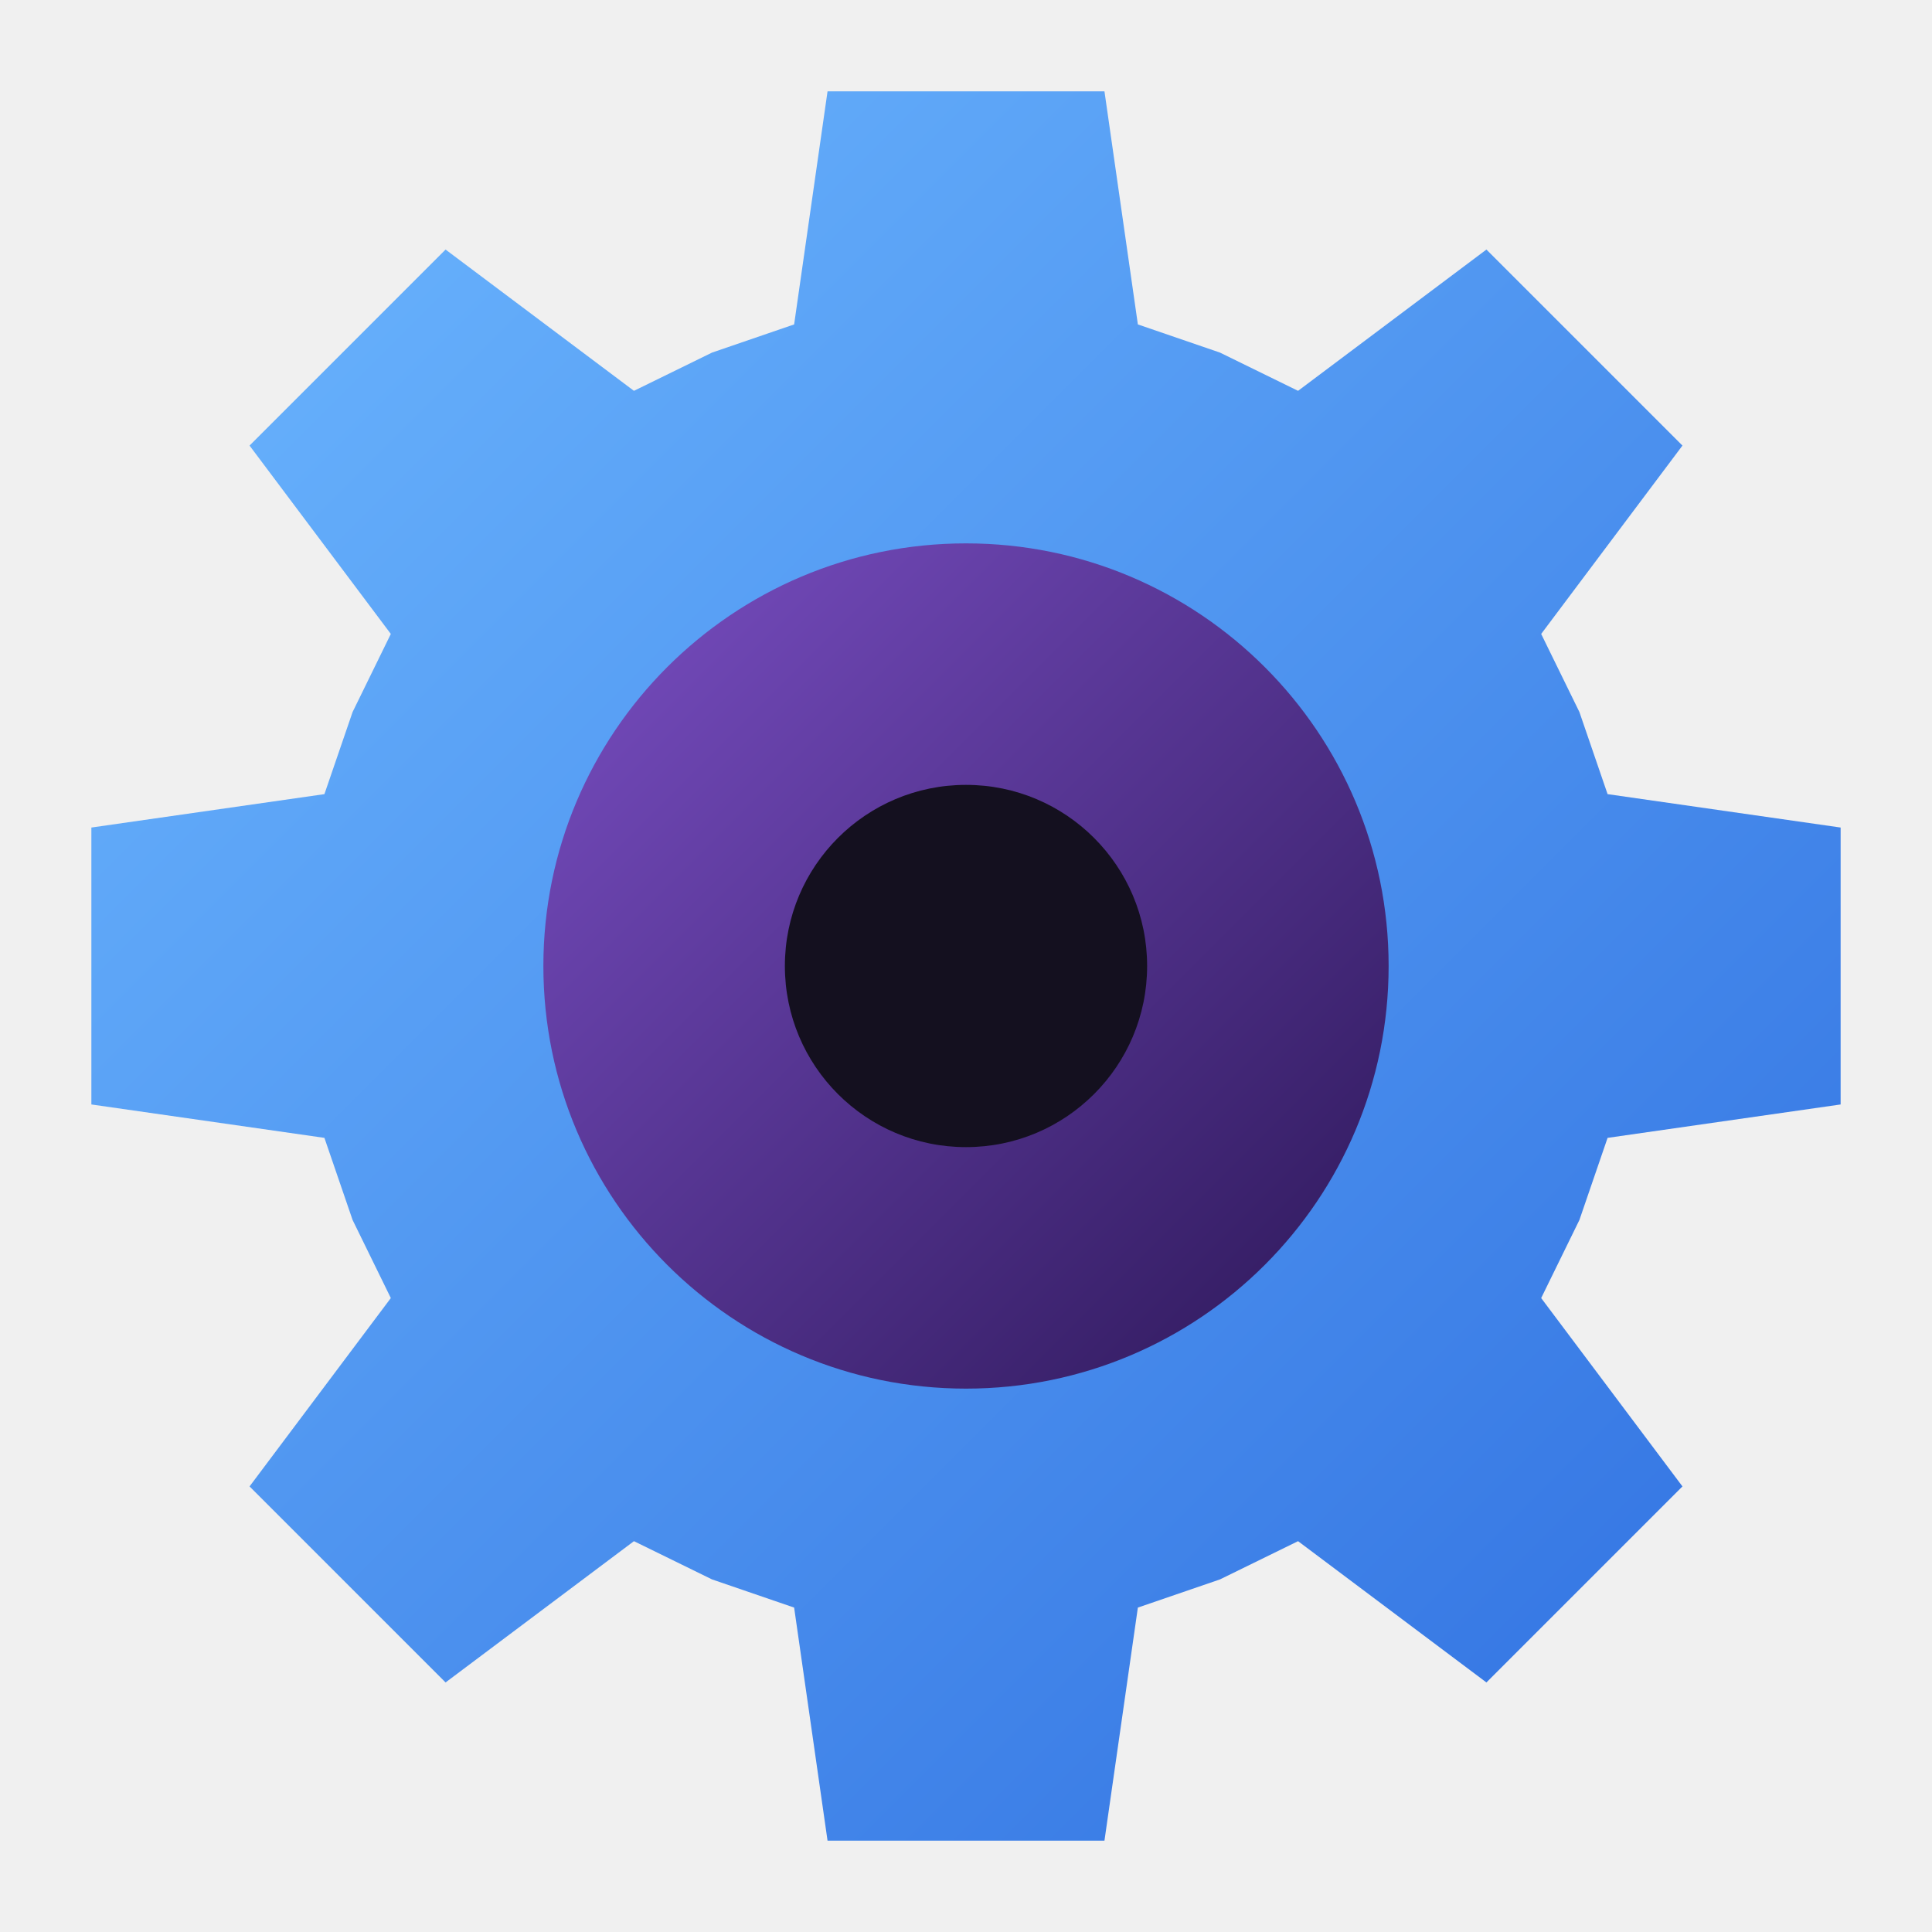
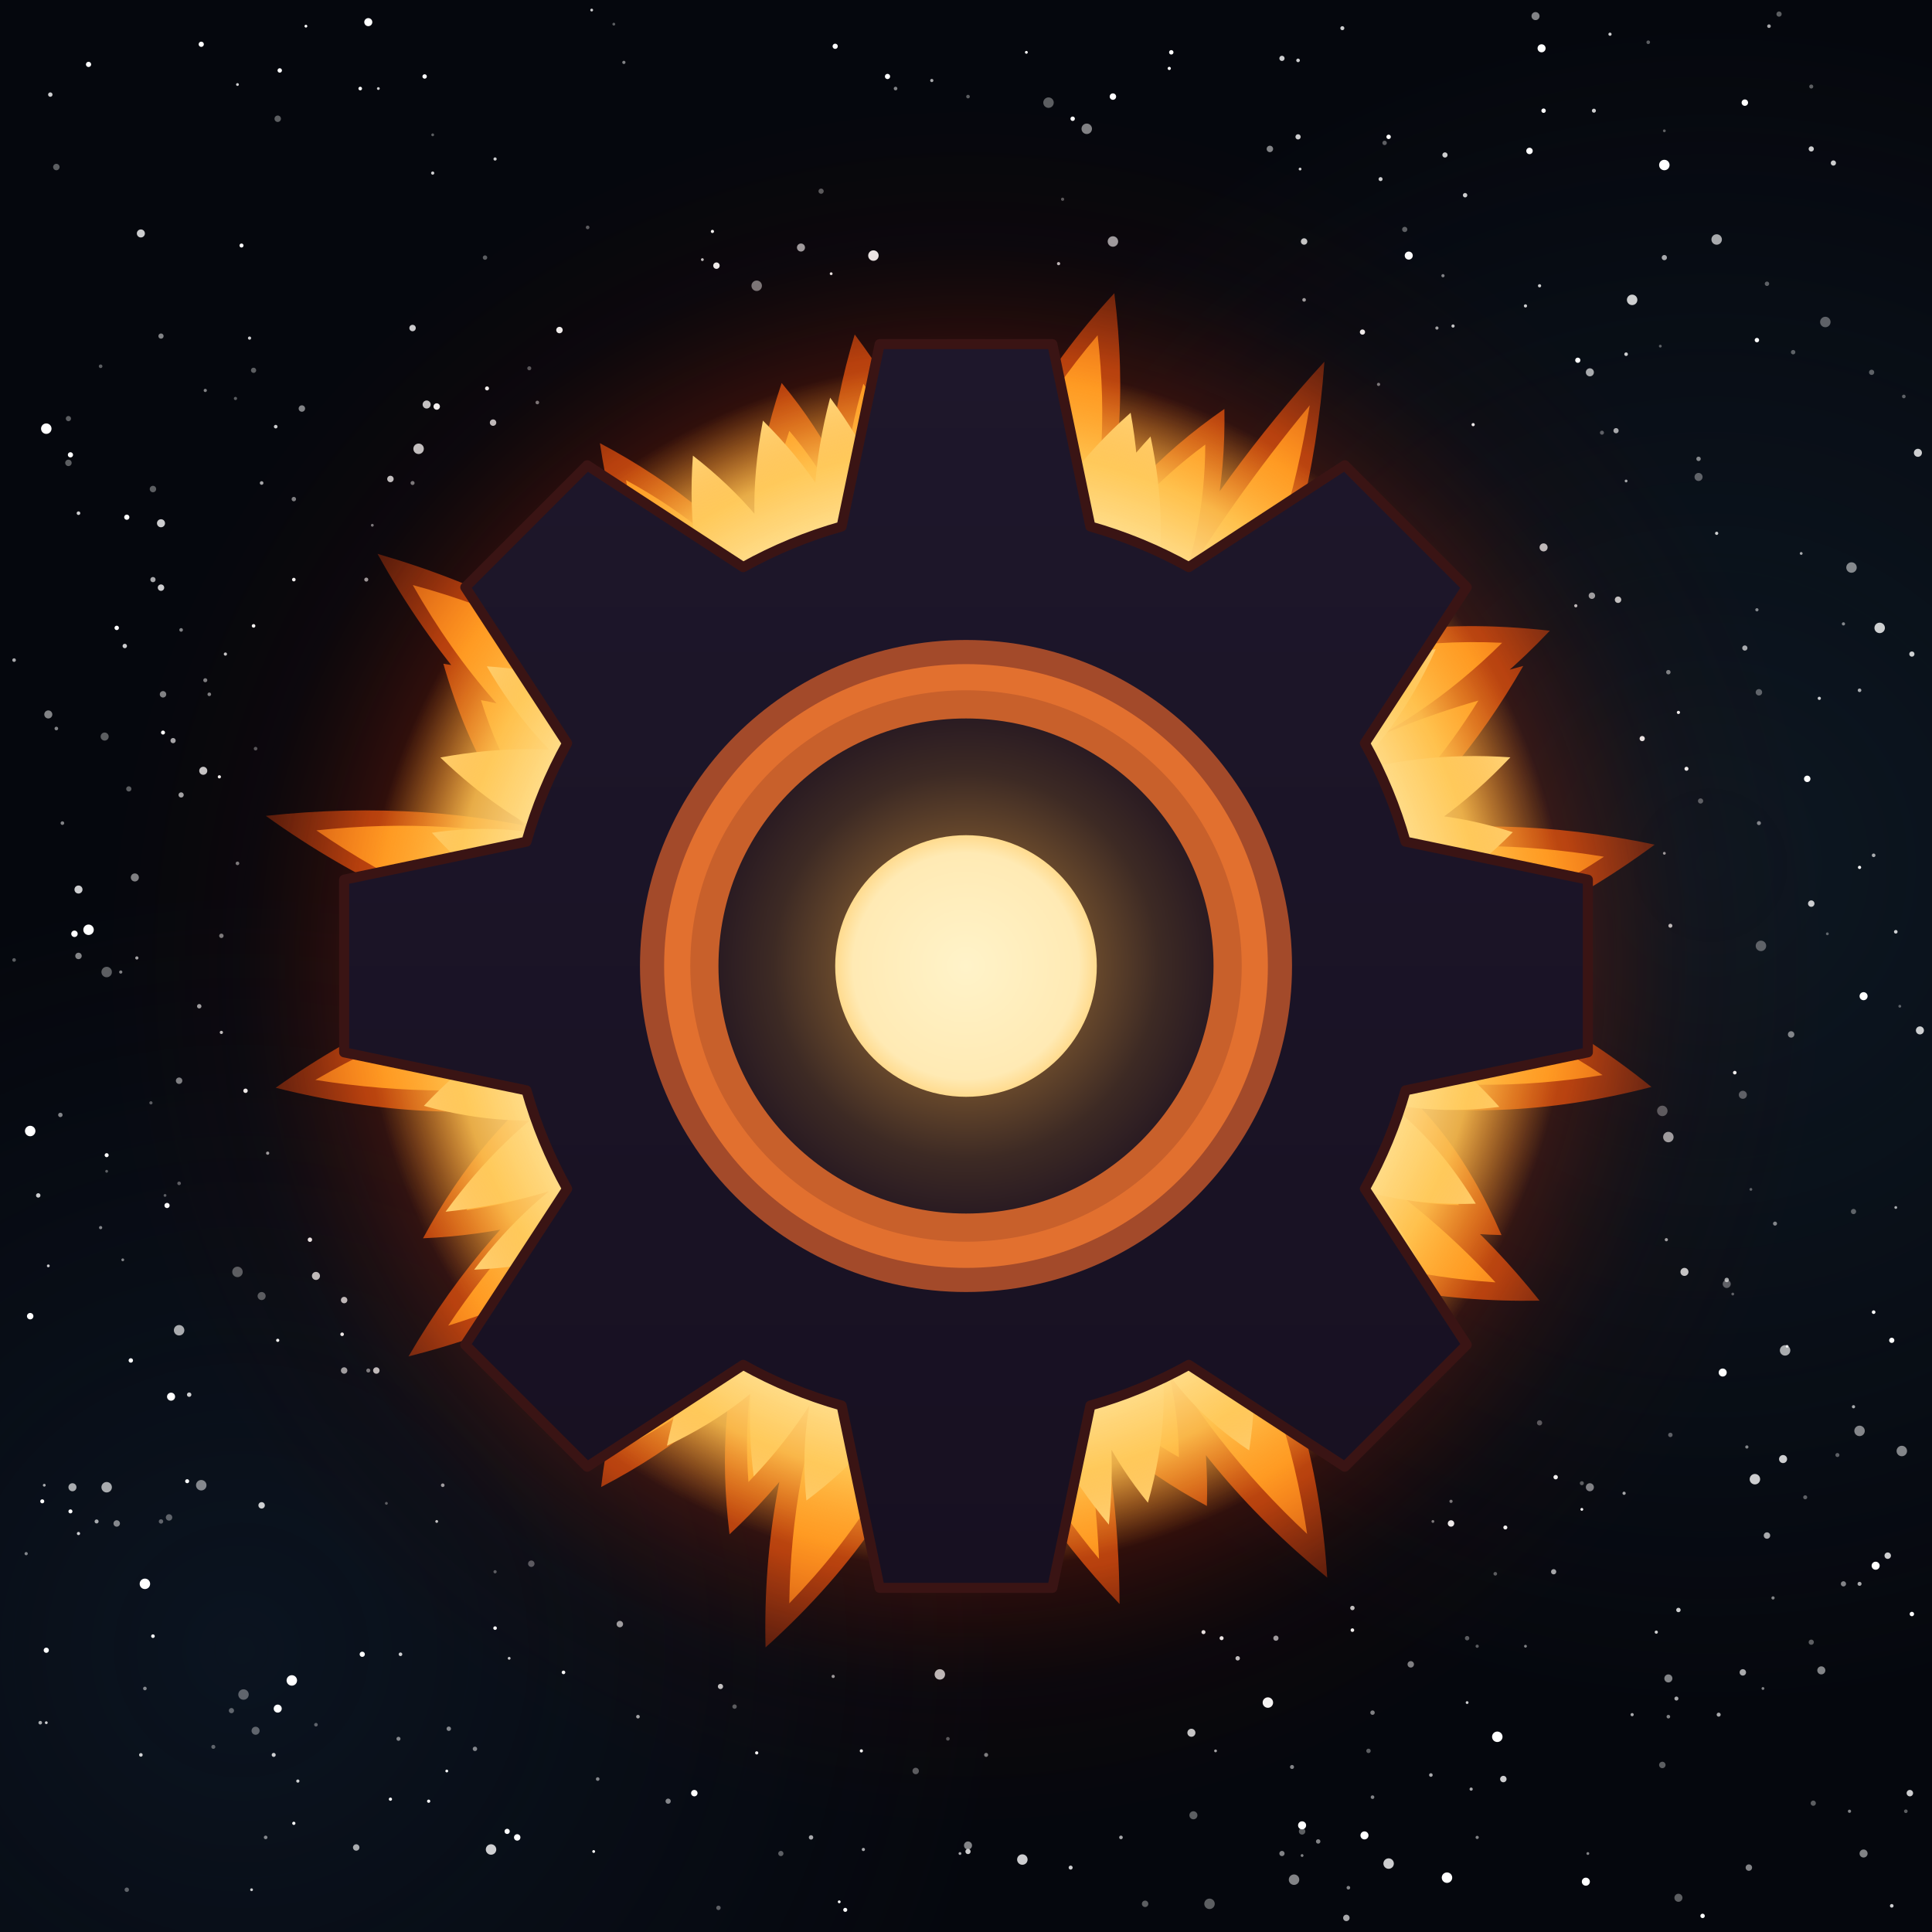
- <svg xmlns="http://www.w3.org/2000/svg" viewBox="0 0 48 48">
+ <svg xmlns="http://www.w3.org/2000/svg" viewBox="0 0 960 960">
  <defs>
-     <linearGradient id="blue" x1="0" y1="0" x2="1" y2="1">
-       <stop offset="0" stop-color="#6db8ff" />
-       <stop offset="1" stop-color="#2f6fe0" />
+     <radialGradient id="neb" gradientUnits="userSpaceOnUse" cx="850" cy="430" r="420">
+       <stop offset="0" stop-color="#132432" stop-opacity="0.55" />
+       <stop offset="1" stop-color="#16293a" stop-opacity="0" />
+     </radialGradient>
+     <radialGradient id="neb2" gradientUnits="userSpaceOnUse" cx="120" cy="820" r="380">
+       <stop offset="0" stop-color="#0f1c2c" stop-opacity="0.6" />
+       <stop offset="1" stop-color="#0f1c2c" stop-opacity="0" />
+     </radialGradient>
+     <radialGradient id="halo" gradientUnits="userSpaceOnUse" cx="480" cy="480" r="430">
+       <stop offset="0.5" stop-color="#ff5a10" stop-opacity="0.7" />
+       <stop offset="0.68" stop-color="#a82608" stop-opacity="0.3" />
+       <stop offset="0.84" stop-color="#4a1006" stop-opacity="0.1" />
+       <stop offset="1" stop-color="#3a0a04" stop-opacity="0" />
+     </radialGradient>
+     <radialGradient id="fOuter" gradientUnits="userSpaceOnUse" cx="480" cy="480" r="372">
+       <stop offset="0.6" stop-color="#ff8a1c" />
+       <stop offset="0.82" stop-color="#e2500e" stop-opacity="0.9" />
+       <stop offset="1" stop-color="#b8300a" stop-opacity="0.35" />
+     </radialGradient>
+     <radialGradient id="fMid" gradientUnits="userSpaceOnUse" cx="480" cy="480" r="345">
+       <stop offset="0.62" stop-color="#ffc24a" />
+       <stop offset="0.85" stop-color="#ff9a22" />
+       <stop offset="1" stop-color="#ff7a18" stop-opacity="0.6" />
+     </radialGradient>
+     <radialGradient id="corona" gradientUnits="userSpaceOnUse" cx="480" cy="480" r="300">
+       <stop offset="0.7" stop-color="#ffe9a8" />
+       <stop offset="0.86" stop-color="#ffc552" stop-opacity="0.85" />
+       <stop offset="1" stop-color="#ff9a22" stop-opacity="0" />
+     </radialGradient>
+     <linearGradient id="metal" gradientUnits="userSpaceOnUse" x1="480" y1="168" x2="480" y2="792">
+       <stop offset="0" stop-color="#1e172b" />
+       <stop offset="1" stop-color="#171021" />
    </linearGradient>
-     <linearGradient id="purple" x1="0" y1="0" x2="1" y2="1">
-       <stop offset="0" stop-color="#7a4fc4" />
-       <stop offset="1" stop-color="#2c1758" />
-     </linearGradient>
+     <radialGradient id="well" gradientUnits="userSpaceOnUse" cx="480" cy="480" r="123">
+       <stop offset="0.5" stop-color="#6a4a2c" />
+       <stop offset="0.78" stop-color="#3d2a24" />
+       <stop offset="1" stop-color="#2a1b22" />
+     </radialGradient>
+     <radialGradient id="core" gradientUnits="userSpaceOnUse" cx="480" cy="480" r="66">
+       <stop offset="0" stop-color="#fff3c9" />
+       <stop offset="0.85" stop-color="#ffeab4" />
+       <stop offset="1" stop-color="#ffd98a" />
+     </radialGradient>
  </defs>
-   <polygon points="39.94,19.73 45.73,20.56 45.73,27.44 39.94,28.27 39.24,30.31 38.29,32.25 41.80,36.93 36.93,41.80 32.25,38.29 30.31,39.24 28.27,39.94 27.44,45.73 20.56,45.73 19.73,39.94 17.69,39.24 15.75,38.29 11.07,41.80 6.20,36.93 9.71,32.25 8.76,30.31 8.06,28.27 2.27,27.44 2.27,20.56 8.06,19.73 8.76,17.69 9.71,15.75 6.20,11.07 11.07,6.20 15.75,9.71 17.69,8.76 19.73,8.06 20.56,2.27 27.44,2.27 28.27,8.06 30.31,8.76 32.25,9.71 36.93,6.20 41.80,11.07 38.29,15.75 39.24,17.69" fill="url(#blue)" />
-   <circle cx="24" cy="24" r="10.5" fill="url(#purple)" />
-   <circle cx="24" cy="24" r="4.5" fill="#14101f" />
+   <rect width="960" height="960" fill="#05070d" />
+   <rect width="960" height="960" fill="url(#neb)" />
+   <rect width="960" height="960" fill="url(#neb2)" />
+   <g fill="#ffffff">
+     <circle cx="789" cy="921" r="0.7" opacity="0.5" />
+     <circle cx="376" cy="142" r="2.6" opacity="0.5" />
+     <circle cx="80" cy="292" r="1.6" opacity="0.8" />
+     <circle cx="940" cy="947" r="0.9" opacity="0.8" />
+     <circle cx="252" cy="910" r="1.3" opacity="1" />
+     <circle cx="246" cy="809" r="0.9" opacity="1" />
+     <circle cx="900" cy="449" r="1.6" opacity="0.8" />
+     <circle cx="263" cy="183" r="1.0" opacity="0.35" />
+     <circle cx="834" cy="354" r="0.8" opacity="1" />
+     <circle cx="947" cy="900" r="0.9" opacity="0.35" />
+     <circle cx="930" cy="185" r="1.3" opacity="0.35" />
+     <circle cx="356" cy="132" r="1.6" opacity="1" />
+     <circle cx="804" cy="298" r="1.6" opacity="0.8" />
+     <circle cx="844" cy="237" r="2.0" opacity="0.35" />
+     <circle cx="631" cy="74" r="1.6" opacity="0.5" />
+     <circle cx="648" cy="149" r="0.9" opacity="0.65" />
+     <circle cx="13" cy="772" r="0.8" opacity="0.5" />
+     <circle cx="185" cy="261" r="0.7" opacity="0.5" />
+     <circle cx="39" cy="475" r="1.6" opacity="0.5" />
+     <circle cx="35" cy="226" r="1.3" opacity="1" />
+     <circle cx="242" cy="193" r="1.0" opacity="1" />
+     <circle cx="24" cy="355" r="2.0" opacity="0.5" />
+     <circle cx="827" cy="424" r="0.7" opacity="0.65" />
+     <circle cx="744" cy="863" r="2.6" opacity="1" />
+     <circle cx="869" cy="928" r="1.6" opacity="0.5" />
+     <circle cx="901" cy="896" r="1.3" opacity="0.35" />
+     <circle cx="873" cy="169" r="1.1" opacity="1" />
+     <circle cx="28" cy="362" r="0.9" opacity="0.5" />
+     <circle cx="890" cy="514" r="1.6" opacity="0.5" />
+     <circle cx="734" cy="913" r="0.8" opacity="0.5" />
+     <circle cx="349" cy="129" r="0.7" opacity="0.8" />
+     <circle cx="913" cy="723" r="1.0" opacity="0.35" />
+     <circle cx="357" cy="948" r="1.1" opacity="0.35" />
+     <circle cx="157" cy="634" r="2.0" opacity="0.8" />
+     <circle cx="441" cy="38" r="1.3" opacity="1" />
+     <circle cx="137" cy="212" r="0.9" opacity="0.8" />
+     <circle cx="139" cy="35" r="1.1" opacity="1" />
+     <circle cx="467" cy="832" r="2.6" opacity="0.8" />
+     <circle cx="645" cy="30" r="0.9" opacity="0.8" />
+     <circle cx="688" cy="71" r="1.1" opacity="0.35" />
+     <circle cx="748" cy="759" r="1.0" opacity="1" />
+     <circle cx="811" cy="852" r="0.8" opacity="0.65" />
+     <circle cx="241" cy="128" r="1.1" opacity="0.35" />
+     <circle cx="212" cy="201" r="2.0" opacity="0.8" />
+     <circle cx="138" cy="59" r="1.6" opacity="0.35" />
+     <circle cx="121" cy="842" r="2.6" opacity="0.35" />
+     <circle cx="953" cy="225" r="2.0" opacity="0.8" />
+     <circle cx="481" cy="920" r="1.3" opacity="0.8" />
+     <circle cx="217" cy="756" r="0.7" opacity="0.8" />
+     <circle cx="807" cy="742" r="0.8" opacity="0.65" />
+     <circle cx="50" cy="182" r="0.9" opacity="0.35" />
+     <circle cx="598" cy="811" r="1.0" opacity="1" />
+     <circle cx="110" cy="513" r="0.8" opacity="0.8" />
+     <circle cx="120" cy="122" r="1.0" opacity="1" />
+     <circle cx="21" cy="746" r="1.0" opacity="1" />
+     <circle cx="888" cy="669" r="0.7" opacity="0.8" />
+     <circle cx="874" cy="344" r="1.6" opacity="0.35" />
+     <circle cx="553" cy="48" r="1.6" opacity="1" />
+     <circle cx="463" cy="40" r="0.8" opacity="0.65" />
+     <circle cx="767" cy="55" r="1.1" opacity="1" />
+     <circle cx="90" cy="313" r="0.9" opacity="0.5" />
+     <circle cx="867" cy="51" r="1.6" opacity="1" />
+     <circle cx="874" cy="409" r="1.0" opacity="0.5" />
+     <circle cx="34" cy="208" r="1.3" opacity="0.35" />
+     <circle cx="317" cy="853" r="0.9" opacity="0.65" />
+     <circle cx="647" cy="922" r="0.7" opacity="0.5" />
+     <circle cx="30" cy="554" r="1.1" opacity="0.5" />
+     <circle cx="712" cy="756" r="0.7" opacity="0.5" />
+     <circle cx="788" cy="935" r="2.0" opacity="1" />
+     <circle cx="205" cy="163" r="1.6" opacity="0.8" />
+     <circle cx="127" cy="372" r="0.9" opacity="0.35" />
+     <circle cx="722" cy="162" r="0.8" opacity="0.8" />
+     <circle cx="50" cy="610" r="0.8" opacity="0.5" />
+     <circle cx="698" cy="114" r="1.3" opacity="0.35" />
+     <circle cx="672" cy="799" r="1.1" opacity="0.8" />
+     <circle cx="672" cy="810" r="0.9" opacity="1" />
+     <circle cx="332" cy="895" r="1.3" opacity="0.5" />
+     <circle cx="7" cy="328" r="0.9" opacity="0.65" />
+     <circle cx="44" cy="32" r="1.3" opacity="1" />
+     <circle cx="126" cy="311" r="0.9" opacity="1" />
+     <circle cx="728" cy="97" r="1.1" opacity="0.8" />
+     <circle cx="245" cy="210" r="1.6" opacity="0.8" />
+     <circle cx="758" cy="818" r="0.7" opacity="0.5" />
+     <circle cx="786" cy="737" r="1.0" opacity="0.35" />
+     <circle cx="592" cy="861" r="2.0" opacity="0.8" />
+     <circle cx="682" cy="893" r="0.9" opacity="0.5" />
+     <circle cx="52" cy="366" r="2.0" opacity="0.35" />
+     <circle cx="862" cy="533" r="0.9" opacity="1" />
+     <circle cx="870" cy="591" r="0.7" opacity="0.35" />
+     <circle cx="944" cy="500" r="0.7" opacity="0.35" />
+     <circle cx="834" cy="943" r="2.0" opacity="0.35" />
+     <circle cx="182" cy="288" r="1.0" opacity="0.65" />
+     <circle cx="70" cy="872" r="0.9" opacity="0.8" />
+     <circle cx="490" cy="872" r="1.0" opacity="0.5" />
+     <circle cx="223" cy="859" r="1.1" opacity="0.5" />
+     <circle cx="643" cy="934" r="2.6" opacity="0.5" />
+     <circle cx="94" cy="693" r="1.1" opacity="0.8" />
+     <circle cx="828" cy="616" r="0.8" opacity="0.65" />
+     <circle cx="540" cy="64" r="2.6" opacity="0.5" />
+     <circle cx="532" cy="928" r="1.0" opacity="0.8" />
+     <circle cx="669" cy="953" r="1.6" opacity="0.65" />
+     <circle cx="187" cy="681" r="1.6" opacity="0.8" />
+     <circle cx="949" cy="891" r="1.6" opacity="0.8" />
+     <circle cx="244" cy="919" r="2.6" opacity="0.8" />
+     <circle cx="157" cy="857" r="0.9" opacity="0.35" />
+     <circle cx="220" cy="738" r="0.9" opacity="0.65" />
+     <circle cx="646" cy="84" r="0.7" opacity="0.8" />
+     <circle cx="177" cy="918" r="1.6" opacity="0.65" />
+     <circle cx="445" cy="44" r="0.9" opacity="0.5" />
+     <circle cx="388" cy="921" r="1.3" opacity="0.35" />
+     <circle cx="112" cy="325" r="0.8" opacity="0.8" />
+     <circle cx="264" cy="777" r="1.6" opacity="0.35" />
+     <circle cx="719" cy="933" r="2.6" opacity="1" />
+     <circle cx="101" cy="383" r="2.0" opacity="0.8" />
+     <circle cx="729" cy="846" r="0.7" opacity="0.8" />
+     <circle cx="236" cy="869" r="1.1" opacity="0.5" />
+     <circle cx="747" cy="884" r="1.6" opacity="0.8" />
+     <circle cx="854" cy="852" r="1.0" opacity="0.65" />
+     <circle cx="429" cy="919" r="0.8" opacity="0.65" />
+     <circle cx="70" cy="116" r="2.0" opacity="0.8" />
+     <circle cx="308" cy="807" r="1.6" opacity="0.65" />
+     <circle cx="76" cy="813" r="0.9" opacity="1" />
+     <circle cx="718" cy="77" r="1.3" opacity="0.8" />
+     <circle cx="508" cy="924" r="2.6" opacity="0.8" />
+     <circle cx="471" cy="864" r="0.9" opacity="0.35" />
+     <circle cx="926" cy="921" r="2.0" opacity="0.5" />
+     <circle cx="267" cy="200" r="0.9" opacity="0.5" />
+     <circle cx="53" cy="574" r="1.0" opacity="1" />
+     <circle cx="109" cy="386" r="0.8" opacity="1" />
+     <circle cx="876" cy="839" r="0.7" opacity="0.5" />
+     <circle cx="878" cy="763" r="1.6" opacity="0.65" />
+     <circle cx="63" cy="939" r="1.1" opacity="0.35" />
+     <circle cx="23" cy="856" r="0.7" opacity="0.8" />
+     <circle cx="680" cy="870" r="1.1" opacity="0.35" />
+     <circle cx="179" cy="44" r="0.9" opacity="1" />
+     <circle cx="39" cy="255" r="0.9" opacity="0.8" />
+     <circle cx="28" cy="83" r="1.6" opacity="0.35" />
+     <circle cx="607" cy="814" r="1.0" opacity="1" />
+     <circle cx="907" cy="160" r="2.6" opacity="0.35" />
+     <circle cx="878" cy="141" r="1.1" opacity="0.35" />
+     <circle cx="136" cy="872" r="1.0" opacity="0.8" />
+     <circle cx="882" cy="608" r="1.0" opacity="0.5" />
+     <circle cx="900" cy="816" r="1.3" opacity="0.35" />
+     <circle cx="827" cy="128" r="1.3" opacity="0.65" />
+     <circle cx="403" cy="913" r="1.1" opacity="0.65" />
+     <circle cx="784" cy="179" r="1.3" opacity="1" />
+     <circle cx="35" cy="751" r="1.0" opacity="1" />
+     <circle cx="803" cy="214" r="1.3" opacity="0.65" />
+     <circle cx="152" cy="13" r="0.7" opacity="1" />
+     <circle cx="39" cy="442" r="2.0" opacity="0.8" />
+     <circle cx="145" cy="835" r="2.6" opacity="1" />
+     <circle cx="44" cy="462" r="2.6" opacity="1" />
+     <circle cx="895" cy="275" r="0.7" opacity="0.65" />
+     <circle cx="645" cy="68" r="1.3" opacity="0.8" />
+     <circle cx="171" cy="681" r="1.6" opacity="0.65" />
+     <circle cx="932" cy="778" r="2.0" opacity="1" />
+     <circle cx="80" cy="167" r="1.3" opacity="0.5" />
+     <circle cx="773" cy="734" r="1.1" opacity="1" />
+     <circle cx="866" cy="831" r="1.6" opacity="0.65" />
+     <circle cx="81" cy="364" r="1.0" opacity="1" />
+     <circle cx="58" cy="312" r="1.1" opacity="1" />
+     <circle cx="24" cy="629" r="0.7" opacity="0.8" />
+     <circle cx="292" cy="113" r="0.9" opacity="0.35" />
+     <circle cx="34" cy="230" r="1.6" opacity="0.35" />
+     <circle cx="931" cy="652" r="0.9" opacity="1" />
+     <circle cx="37" cy="464" r="1.6" opacity="1" />
+     <circle cx="192" cy="747" r="0.7" opacity="0.35" />
+     <circle cx="601" cy="946" r="2.6" opacity="0.35" />
+     <circle cx="690" cy="68" r="1.1" opacity="1" />
+     <circle cx="900" cy="43" r="1.0" opacity="0.35" />
+     <circle cx="127" cy="860" r="2.0" opacity="0.35" />
+     <circle cx="604" cy="870" r="0.7" opacity="0.65" />
+     <circle cx="408" cy="95" r="1.3" opacity="0.35" />
+     <circle cx="811" cy="149" r="2.6" opacity="0.8" />
+     <circle cx="20" cy="856" r="0.9" opacity="0.65" />
+     <circle cx="102" cy="338" r="1.0" opacity="0.5" />
+     <circle cx="700" cy="127" r="2.0" opacity="1" />
+     <circle cx="118" cy="429" r="0.9" opacity="0.5" />
+     <circle cx="39" cy="762" r="0.8" opacity="0.8" />
+     <circle cx="80" cy="756" r="1.1" opacity="0.35" />
+     <circle cx="208" cy="223" r="2.6" opacity="0.8" />
+     <circle cx="891" cy="175" r="1.1" opacity="0.35" />
+     <circle cx="808" cy="176" r="0.9" opacity="0.8" />
+     <circle cx="582" cy="26" r="1.1" opacity="1" />
+     <circle cx="823" cy="811" r="0.8" opacity="0.8" />
+     <circle cx="122" cy="542" r="1.1" opacity="1" />
+     <circle cx="117" cy="198" r="0.8" opacity="0.35" />
+     <circle cx="593" cy="902" r="2.0" opacity="0.35" />
+     <circle cx="950" cy="802" r="1.1" opacity="1" />
+     <circle cx="763" cy="8" r="2.0" opacity="0.5" />
+     <circle cx="420" cy="949" r="1.0" opacity="1" />
+     <circle cx="931" cy="425" r="0.9" opacity="0.65" />
+     <circle cx="198" cy="864" r="1.0" opacity="0.5" />
+     <circle cx="146" cy="288" r="0.9" opacity="1" />
+     <circle cx="868" cy="719" r="0.8" opacity="0.5" />
+     <circle cx="481" cy="917" r="2.0" opacity="0.5" />
+     <circle cx="118" cy="42" r="0.7" opacity="0.8" />
+     <circle cx="879" cy="13" r="0.9" opacity="0.65" />
+     <circle cx="887" cy="671" r="2.6" opacity="0.65" />
+     <circle cx="845" cy="398" r="1.3" opacity="0.35" />
+     <circle cx="934" cy="312" r="2.6" opacity="0.8" />
+     <circle cx="215" cy="67" r="0.7" opacity="0.35" />
+     <circle cx="125" cy="939" r="0.7" opacity="0.8" />
+     <circle cx="938" cy="773" r="1.6" opacity="0.8" />
+     <circle cx="146" cy="906" r="0.8" opacity="1" />
+     <circle cx="194" cy="894" r="0.8" opacity="1" />
+     <circle cx="215" cy="86" r="0.8" opacity="0.8" />
+     <circle cx="23" cy="820" r="1.3" opacity="1" />
+     <circle cx="758" cy="152" r="0.8" opacity="0.8" />
+     <circle cx="417" cy="945" r="0.7" opacity="1" />
+     <circle cx="148" cy="885" r="0.8" opacity="0.8" />
+     <circle cx="924" cy="431" r="0.8" opacity="1" />
+     <circle cx="477" cy="921" r="0.7" opacity="0.65" />
+     <circle cx="721" cy="746" r="0.8" opacity="0.5" />
+     <circle cx="99" cy="500" r="1.1" opacity="0.65" />
+     <circle cx="222" cy="880" r="0.7" opacity="1" />
+     <circle cx="767" cy="272" r="2.0" opacity="0.8" />
+     <circle cx="772" cy="781" r="1.3" opacity="0.65" />
+     <circle cx="829" cy="853" r="0.9" opacity="0.5" />
+     <circle cx="791" cy="296" r="1.6" opacity="0.65" />
+     <circle cx="89" cy="537" r="1.6" opacity="0.5" />
+     <circle cx="83" cy="599" r="1.3" opacity="1" />
+     <circle cx="825" cy="172" r="0.7" opacity="0.35" />
+     <circle cx="833" cy="844" r="1.0" opacity="0.65" />
+     <circle cx="897" cy="744" r="1.0" opacity="0.35" />
+     <circle cx="792" cy="55" r="1.0" opacity="0.8" />
+     <circle cx="115" cy="850" r="1.3" opacity="0.35" />
+     <circle cx="170" cy="663" r="0.9" opacity="1" />
+     <circle cx="64" cy="392" r="1.3" opacity="0.35" />
+     <circle cx="61" cy="626" r="0.7" opacity="0.5" />
+     <circle cx="528" cy="99" r="0.8" opacity="0.35" />
+     <circle cx="670" cy="938" r="0.9" opacity="0.5" />
+     <circle cx="365" cy="848" r="1.1" opacity="0.35" />
+     <circle cx="827" cy="65" r="0.7" opacity="0.35" />
+     <circle cx="920" cy="282" r="2.6" opacity="0.5" />
+     <circle cx="180" cy="822" r="1.3" opacity="1" />
+     <circle cx="873" cy="303" r="0.8" opacity="0.5" />
+     <circle cx="647" cy="910" r="1.6" opacity="0.35" />
+     <circle cx="924" cy="787" r="1.0" opacity="0.65" />
+     <circle cx="89" cy="588" r="0.9" opacity="0.35" />
+     <circle cx="615" cy="824" r="1.1" opacity="0.8" />
+     <circle cx="919" cy="900" r="0.8" opacity="0.5" />
+     <circle cx="132" cy="913" r="0.9" opacity="0.5" />
+     <circle cx="916" cy="310" r="0.8" opacity="0.5" />
+     <circle cx="53" cy="582" r="0.7" opacity="0.35" />
+     <circle cx="648" cy="120" r="1.6" opacity="0.8" />
+     <circle cx="830" cy="713" r="1.1" opacity="0.35" />
+     <circle cx="881" cy="794" r="0.8" opacity="0.5" />
+     <circle cx="171" cy="646" r="1.6" opacity="0.8" />
+     <circle cx="133" cy="573" r="0.8" opacity="0.65" />
+     <circle cx="345" cy="891" r="1.6" opacity="1" />
+     <circle cx="434" cy="127" r="2.6" opacity="1" />
+     <circle cx="67" cy="436" r="2.0" opacity="0.5" />
+     <circle cx="642" cy="878" r="1.0" opacity="0.5" />
+     <circle cx="75" cy="548" r="0.8" opacity="0.35" />
+     <circle cx="905" cy="830" r="2.0" opacity="0.5" />
+     <circle cx="150" cy="203" r="1.6" opacity="0.5" />
+     <circle cx="838" cy="382" r="1.0" opacity="1" />
+     <circle cx="280" cy="831" r="0.9" opacity="1" />
+     <circle cx="428" cy="870" r="0.8" opacity="1" />
+     <circle cx="916" cy="787" r="1.3" opacity="0.5" />
+     <circle cx="199" cy="822" r="0.9" opacity="0.8" />
+     <circle cx="553" cy="120" r="2.6" opacity="0.65" />
+     <circle cx="826" cy="552" r="2.6" opacity="0.35" />
+     <circle cx="7" cy="477" r="0.9" opacity="0.35" />
+     <circle cx="85" cy="694" r="2.0" opacity="1" />
+     <circle cx="526" cy="131" r="0.8" opacity="0.8" />
+     <circle cx="721" cy="757" r="1.6" opacity="1" />
+     <circle cx="481" cy="48" r="0.9" opacity="0.35" />
+     <circle cx="278" cy="164" r="1.6" opacity="1" />
+     <circle cx="138" cy="666" r="0.8" opacity="1" />
+     <circle cx="926" cy="495" r="2.0" opacity="1" />
+     <circle cx="677" cy="165" r="1.3" opacity="1" />
+     <circle cx="783" cy="301" r="0.8" opacity="0.8" />
+     <circle cx="62" cy="321" r="1.1" opacity="0.8" />
+     <circle cx="946" cy="197" r="0.9" opacity="0.35" />
+     <circle cx="65" cy="676" r="1.1" opacity="1" />
+     <circle cx="945" cy="721" r="2.6" opacity="0.5" />
+     <circle cx="732" cy="211" r="0.8" opacity="1" />
+     <circle cx="124" cy="168" r="0.8" opacity="0.8" />
+     <circle cx="217" cy="202" r="1.6" opacity="1" />
+     <circle cx="354" cy="115" r="0.8" opacity="1" />
+     <circle cx="729" cy="814" r="1.1" opacity="0.35" />
+     <circle cx="940" cy="666" r="1.3" opacity="1" />
+     <circle cx="138" cy="849" r="2.0" opacity="1" />
+     <circle cx="398" cy="123" r="2.0" opacity="0.65" />
+     <circle cx="701" cy="827" r="1.6" opacity="0.5" />
+     <circle cx="734" cy="818" r="0.8" opacity="0.35" />
+     <circle cx="76" cy="288" r="1.3" opacity="0.65" />
+     <circle cx="305" cy="12" r="0.7" opacity="0.35" />
+     <circle cx="853" cy="265" r="0.8" opacity="0.8" />
+     <circle cx="521" cy="51" r="2.6" opacity="0.35" />
+     <circle cx="790" cy="185" r="2.0" opacity="0.65" />
+     <circle cx="858" cy="636" r="1.1" opacity="0.65" />
+     <circle cx="853" cy="119" r="2.6" opacity="0.65" />
+     <circle cx="714" cy="163" r="0.8" opacity="0.65" />
+     <circle cx="826" cy="877" r="1.6" opacity="0.35" />
+     <circle cx="921" cy="699" r="0.8" opacity="0.65" />
+     <circle cx="257" cy="913" r="1.6" opacity="1" />
+     <circle cx="90" cy="395" r="1.3" opacity="0.65" />
+     <circle cx="678" cy="912" r="2.0" opacity="1" />
+     <circle cx="413" cy="136" r="0.7" opacity="1" />
+     <circle cx="106" cy="868" r="1.0" opacity="0.35" />
+     <circle cx="908" cy="464" r="0.7" opacity="0.35" />
+     <circle cx="844" cy="228" r="1.1" opacity="0.5" />
+     <circle cx="86" cy="368" r="1.3" opacity="0.65" />
+     <circle cx="846" cy="952" r="1.1" opacity="1" />
+     <circle cx="253" cy="824" r="0.7" opacity="0.8" />
+     <circle cx="188" cy="44" r="0.7" opacity="0.8" />
+     <circle cx="557" cy="913" r="0.9" opacity="0.65" />
+     <circle cx="76" cy="243" r="1.6" opacity="0.35" />
+     <circle cx="711" cy="882" r="0.9" opacity="0.65" />
+     <circle cx="110" cy="465" r="1.1" opacity="0.5" />
+     <circle cx="246" cy="781" r="0.8" opacity="0.35" />
+     <circle cx="875" cy="470" r="2.6" opacity="0.35" />
+     <circle cx="19" cy="594" r="1.1" opacity="0.8" />
+     <circle cx="827" cy="82" r="2.6" opacity="1" />
+     <circle cx="15" cy="562" r="2.6" opacity="1" />
+     <circle cx="146" cy="248" r="1.1" opacity="0.5" />
+     <circle cx="924" cy="711" r="2.6" opacity="0.5" />
+     <circle cx="72" cy="839" r="0.9" opacity="0.5" />
+     <circle cx="866" cy="544" r="2.0" opacity="0.35" />
+     <circle cx="808" cy="239" r="0.7" opacity="0.65" />
+     <circle cx="904" cy="347" r="0.8" opacity="0.8" />
+     <circle cx="80" cy="260" r="2.0" opacity="0.8" />
+     <circle cx="183" cy="681" r="1.0" opacity="0.5" />
+     <circle cx="790" cy="739" r="2.0" opacity="0.5" />
+     <circle cx="297" cy="884" r="0.9" opacity="0.5" />
+     <circle cx="194" cy="238" r="1.6" opacity="0.8" />
+     <circle cx="765" cy="707" r="1.3" opacity="0.35" />
+     <circle cx="921" cy="602" r="1.3" opacity="0.35" />
+     <circle cx="647" cy="907" r="2.0" opacity="1" />
+     <circle cx="942" cy="463" r="0.9" opacity="0.8" />
+     <circle cx="800" cy="17" r="0.8" opacity="0.8" />
+     <circle cx="950" cy="325" r="1.3" opacity="0.8" />
+     <circle cx="731" cy="889" r="0.8" opacity="0.65" />
+     <circle cx="837" cy="632" r="2.0" opacity="0.8" />
+     <circle cx="867" cy="322" r="1.3" opacity="0.65" />
+     <circle cx="104" cy="345" r="0.9" opacity="0.5" />
+     <circle cx="23" cy="213" r="2.6" opacity="1" />
+     <circle cx="872" cy="735" r="2.6" opacity="0.8" />
+     <circle cx="53" cy="483" r="2.6" opacity="0.35" />
+     <circle cx="72" cy="787" r="2.6" opacity="1" />
+     <circle cx="533" cy="59" r="1.1" opacity="1" />
+     <circle cx="414" cy="833" r="0.8" opacity="0.65" />
+     <circle cx="100" cy="738" r="2.6" opacity="0.5" />
+     <circle cx="637" cy="29" r="1.3" opacity="0.8" />
+     <circle cx="682" cy="851" r="1.1" opacity="0.5" />
+     <circle cx="126" cy="184" r="1.3" opacity="0.35" />
+     <circle cx="634" cy="814" r="1.3" opacity="0.65" />
+     <circle cx="102" cy="194" r="0.8" opacity="0.5" />
+     <circle cx="205" cy="240" r="1.0" opacity="0.5" />
+     <circle cx="743" cy="782" r="0.9" opacity="0.35" />
+     <circle cx="858" cy="638" r="2.0" opacity="0.35" />
+     <circle cx="130" cy="240" r="0.9" opacity="0.65" />
+     <circle cx="911" cy="81" r="1.3" opacity="0.8" />
+     <circle cx="942" cy="600" r="0.7" opacity="0.65" />
+     <circle cx="60" cy="483" r="0.8" opacity="0.5" />
+     <circle cx="294" cy="5" r="0.7" opacity="0.8" />
+     <circle cx="213" cy="895" r="0.8" opacity="1" />
+     <circle cx="765" cy="142" r="0.8" opacity="0.8" />
+     <circle cx="68" cy="476" r="0.8" opacity="0.65" />
+     <circle cx="93" cy="736" r="1.0" opacity="1" />
+     <circle cx="31" cy="409" r="0.9" opacity="0.5" />
+     <circle cx="884" cy="7" r="1.3" opacity="0.35" />
+     <circle cx="246" cy="79" r="0.8" opacity="0.8" />
+     <circle cx="130" cy="748" r="1.6" opacity="0.8" />
+     <circle cx="834" cy="800" r="1.1" opacity="0.8" />
+     <circle cx="63" cy="257" r="1.3" opacity="1" />
+     <circle cx="861" cy="643" r="0.7" opacity="0.35" />
+     <circle cx="856" cy="682" r="2.0" opacity="1" />
+     <circle cx="667" cy="14" r="1.0" opacity="0.8" />
+     <circle cx="22" cy="738" r="0.7" opacity="0.65" />
+     <circle cx="581" cy="34" r="0.8" opacity="1" />
+     <circle cx="455" cy="880" r="1.6" opacity="0.35" />
+     <circle cx="89" cy="661" r="2.6" opacity="0.65" />
+     <circle cx="154" cy="616" r="1.1" opacity="1" />
+     <circle cx="415" cy="23" r="1.3" opacity="1" />
+     <circle cx="15" cy="654" r="1.6" opacity="1" />
+     <circle cx="53" cy="739" r="2.6" opacity="0.65" />
+     <circle cx="655" cy="915" r="1.1" opacity="0.5" />
+     <circle cx="819" cy="21" r="0.9" opacity="0.35" />
+     <circle cx="130" cy="644" r="2.0" opacity="0.35" />
+     <circle cx="84" cy="754" r="1.6" opacity="0.35" />
+     <circle cx="510" cy="26" r="0.7" opacity="1" />
+     <circle cx="569" cy="946" r="1.6" opacity="0.35" />
+     <circle cx="760" cy="75" r="1.6" opacity="1" />
+     <circle cx="886" cy="725" r="2.0" opacity="0.8" />
+     <circle cx="829" cy="834" r="2.0" opacity="0.5" />
+     <circle cx="295" cy="920" r="0.7" opacity="1" />
+     <circle cx="924" cy="343" r="0.9" opacity="0.65" />
+     <circle cx="829" cy="565" r="2.6" opacity="0.65" />
+     <circle cx="58" cy="757" r="1.6" opacity="0.5" />
+     <circle cx="717" cy="137" r="0.8" opacity="0.5" />
+     <circle cx="766" cy="24" r="2.0" opacity="1" />
+     <circle cx="685" cy="191" r="0.8" opacity="0.5" />
+     <circle cx="81" cy="345" r="1.6" opacity="0.5" />
+     <circle cx="48" cy="756" r="1.0" opacity="0.65" />
+     <circle cx="118" cy="632" r="2.6" opacity="0.35" />
+     <circle cx="36" cy="739" r="2.0" opacity="0.65" />
+     <circle cx="786" cy="750" r="0.7" opacity="1" />
+     <circle cx="630" cy="846" r="2.6" opacity="1" />
+     <circle cx="690" cy="926" r="2.6" opacity="0.8" />
+     <circle cx="310" cy="31" r="0.8" opacity="0.5" />
+     <circle cx="829" cy="334" r="1.1" opacity="0.5" />
+     <circle cx="637" cy="921" r="1.3" opacity="0.5" />
+     <circle cx="898" cy="387" r="1.6" opacity="1" />
+     <circle cx="376" cy="871" r="0.8" opacity="1" />
+     <circle cx="100" cy="22" r="1.3" opacity="1" />
+     <circle cx="358" cy="838" r="1.3" opacity="0.8" />
+     <circle cx="816" cy="367" r="1.3" opacity="1" />
+     <circle cx="82" cy="594" r="0.7" opacity="0.35" />
+     <circle cx="211" cy="38" r="1.1" opacity="1" />
+     <circle cx="830" cy="460" r="1.0" opacity="0.8" />
+     <circle cx="25" cy="47" r="1.1" opacity="0.8" />
+     <circle cx="900" cy="74" r="1.3" opacity="0.8" />
+     <circle cx="954" cy="512" r="2.0" opacity="0.8" />
+     <circle cx="796" cy="215" r="1.0" opacity="0.35" />
+     <circle cx="686" cy="89" r="1.0" opacity="0.8" />
+     <circle cx="183" cy="11" r="2.0" opacity="1" />
+   </g>
+   <circle cx="480" cy="480" r="430" fill="url(#halo)" />
+   <path d="M481.7 275.0 Q497.3 206.9 553.7 145.7 Q563.0 219.2 542.9 284.9 Z M535.3 282.6 Q558.9 237.4 608.4 203.2 Q609.4 260.2 588.1 305.8 Z M572.3 297.0 Q608.1 234.3 658.1 179.7 Q652.1 262.9 619.6 329.9 Z M625.3 335.3 Q684.1 303.7 770.1 313.4 Q723.1 363.2 662.5 386.5 Z M654.2 371.9 Q702.2 345.5 756.9 330.9 Q723.4 389.4 677.4 424.6 Z M674.9 416.5 Q745.4 403.4 822.2 419.7 Q756.0 468.5 685.0 482.8 Z M684.9 475.1 Q755.3 487.4 820.6 540.1 Q743.5 560.2 674.3 545.4 Z M679.2 528.5 Q720.2 554.0 746.1 613.7 Q693.5 612.7 654.4 587.8 Z M668.1 561.4 Q722.5 592.9 765.0 646.3 Q688.4 647.6 629.8 619.9 Z M615.5 633.8 Q654.0 698.1 659.5 783.9 Q597.3 733.1 563.1 667.4 Z M584.1 656.6 Q601.1 698.0 599.7 748.3 Q547.5 720.1 520.8 680.9 Z M541.2 675.6 Q556.0 734.4 556.3 797.0 Q505.9 744.3 483.3 685.0 Z M469.8 684.7 Q448.6 757.2 380.4 818.6 Q378.5 739.8 407.0 671.6 Z M424.5 677.3 Q403.8 723.8 362.5 762.4 Q355.2 702.9 371.1 653.7 Z M389.3 663.8 Q356.0 709.1 298.7 738.9 Q306.2 674.1 337.0 626.9 Z M328.1 617.7 Q273.3 656.2 203.0 674.0 Q240.9 608.8 295.1 568.5 Z M308.3 592.0 Q264.2 612.9 210.2 615.3 Q239.8 560.6 281.6 531.5 Z M286.3 547.2 Q215.3 560.3 137.0 540.5 Q203.7 493.3 275.0 480.6 Z M275.2 470.1 Q200.8 454.7 132.1 405.4 Q212.3 396.7 285.3 415.8 Z M281.3 429.7 Q240.5 399.9 220.3 329.8 Q271.5 337.6 307.5 369.3 Z M293.3 395.4 Q229.9 351.8 187.6 275.2 Q266.0 297.9 325.6 345.1 Z M338.9 331.2 Q307.5 284.1 298.1 220.2 Q355.4 250.6 389.1 296.2 Z M379.6 301.3 Q367.7 251.7 388.4 190.3 Q423.0 232.0 433.4 280.4 Z M414.4 285.8 Q405.6 229.0 424.7 166.2 Q464.2 218.6 475.4 275.1 Z" fill="url(#fOuter)" opacity="0.85" />
+   <path d="M487.4 275.1 Q501.2 218.3 545.4 166.6 Q552.6 227.7 537.3 283.2 Z M541.6 284.5 Q561.1 248.8 598.9 220.9 Q598.7 265.6 582.4 302.4 Z M580.2 301.2 Q611.6 248.9 650.8 201.4 Q640.1 267.7 612.9 323.9 Z M631.2 341.6 Q679.4 316.3 746.4 319.4 Q707.4 358.1 658.4 379.0 Z M658.1 378.5 Q694.4 359.7 734.6 348.1 Q708.7 389.9 675.1 417.2 Z M677.5 424.9 Q735.3 415.5 797.0 425.7 Q742.7 461.3 684.9 474.0 Z M684.9 487.6 Q742.3 498.7 796.3 534.2 Q735.0 544.2 677.9 533.4 Z M677.1 536.4 Q706.1 556.1 724.9 598.8 Q687.3 598.1 658.5 580.8 Z M663.4 571.6 Q706.9 598.1 743.1 637.2 Q684.7 633.3 637.2 611.5 Z M608.0 640.1 Q639.4 694.3 649.5 762.2 Q601.9 717.7 572.0 663.2 Z M574.5 661.9 Q585.4 690.6 585.8 724.1 Q551.3 704.5 531.4 678.4 Z M533.0 678.0 Q543.8 725.3 546.1 774.6 Q510.3 731.6 491.8 684.7 Z M461.5 684.2 Q443.1 744.3 392.2 796.7 Q393.0 732.2 414.9 674.4 Z M415.4 674.5 Q399.6 707.8 371.9 736.4 Q368.8 694.5 379.3 658.6 Z M383.6 660.9 Q357.2 694.6 313.7 717.1 Q319.3 668.0 341.7 631.3 Z M322.5 611.3 Q277.5 641.7 222.7 658.7 Q255.5 609.4 298.9 576.1 Z M301.5 580.7 Q268.9 595.6 231.8 601.4 Q255.3 566.2 285.3 544.2 Z M283.0 536.8 Q222.0 547.0 156.7 536.6 Q214.4 503.2 275.3 491.5 Z M275.5 465.7 Q214.1 452.0 157.2 412.6 Q223.2 405.6 284.0 420.0 Z M283.8 420.7 Q254.6 397.7 239.0 347.9 Q275.6 354.4 302.6 377.3 Z M294.6 392.5 Q241.4 354.9 205.1 290.7 Q272.0 308.8 323.5 347.6 Z M343.4 327.2 Q319.1 288.9 311.1 238.6 Q356.0 263.1 383.8 299.0 Z M384.7 298.5 Q376.7 260.6 392.2 214.1 Q418.8 245.3 427.8 281.8 Z M420.4 283.9 Q414.7 239.3 429.0 190.7 Q459.2 231.5 469.1 275.3 Z" fill="url(#fMid)" />
+   <path d="M509.4 277.1 Q524.3 238.1 561.8 205.1 Q570.4 251.3 559.2 290.9 Z M530.1 281.2 Q544.0 246.8 571.7 216.9 Q580.9 260.3 573.5 297.6 Z M574.7 298.2 Q599.5 269.4 641.8 252.3 Q632.1 291.6 609.3 320.9 Z M636.7 347.8 Q669.9 328.0 713.4 322.6 Q694.3 364.9 664.5 390.6 Z M662.5 386.5 Q703.1 373.1 750.5 376.3 Q717.6 411.1 678.5 428.7 Z M671.1 405.9 Q708.7 399.8 751.7 413.5 Q719.9 445.8 683.8 457.8 Z M683.4 505.3 Q716.5 518.0 745.0 550.0 Q707.6 554.8 674.6 544.6 Z M676.3 539.1 Q709.2 558.4 733.3 598.1 Q690.7 599.6 656.7 584.0 Z M663.0 572.4 Q696.5 601.2 715.4 651.3 Q671.2 638.1 638.4 610.1 Z M613.2 635.8 Q628.3 671.1 620.7 720.7 Q586.0 697.4 569.6 664.4 Z M574.7 661.8 Q583.5 700.2 570.4 746.7 Q544.3 714.6 534.8 677.5 Z M546.6 673.9 Q555.3 714.0 551.0 757.6 Q521.8 722.2 508.0 683.1 Z M453.1 683.2 Q438.4 717.5 400.7 745.6 Q396.6 706.2 409.4 672.5 Z M415.2 674.5 Q400.4 706.2 374.5 733.6 Q369.4 692.8 378.1 657.9 Z M397.2 667.5 Q373.6 698.4 331.4 718.4 Q339.5 678.2 361.3 647.1 Z M320.9 609.3 Q283.9 628.7 235.6 630.9 Q262.5 595.3 298.0 574.3 Z M301.8 581.3 Q264.5 597.6 221.4 602.1 Q249.3 563.8 284.3 541.2 Z M288.9 554.3 Q252.4 561.0 210.6 549.5 Q241.2 516.9 276.4 503.7 Z M276.2 457.6 Q243.3 445.4 214.6 413.8 Q251.7 408.4 284.6 418.1 Z M283.7 420.8 Q248.8 405.3 218.8 376.4 Q264.4 368.0 303.0 376.6 Z M295.0 391.6 Q263.9 369.1 241.9 331.1 Q285.9 334.0 319.8 352.1 Z M357.5 315.6 Q340.6 276.9 344.3 226.4 Q380.6 254.6 399.3 291.6 Z M381.5 300.2 Q369.5 259.0 379.1 209.0 Q412.7 242.3 427.2 281.9 Z M407.2 288.3 Q399.8 245.7 412.5 197.6 Q440.5 235.5 450.6 277.1 Z" fill="#ffe08a" />
+   <circle cx="480" cy="480" r="300" fill="url(#corona)" />
+   <path d="M418.2 261.6 L437.1 171.0 L522.9 171.0 L541.8 261.6 A227 227 0 0 1 590.7 281.8 L668.2 231.2 L728.8 291.8 L678.2 369.3 A227 227 0 0 1 698.4 418.2 L789.0 437.1 L789.0 522.9 L698.4 541.8 A227 227 0 0 1 678.2 590.7 L728.8 668.2 L668.2 728.8 L590.7 678.2 A227 227 0 0 1 541.8 698.4 L522.9 789.0 L437.1 789.0 L418.2 698.4 A227 227 0 0 1 369.3 678.2 L291.8 728.8 L231.2 668.2 L281.8 590.7 A227 227 0 0 1 261.6 541.8 L171.0 522.9 L171.0 437.1 L261.6 418.2 A227 227 0 0 1 281.8 369.3 L231.2 291.8 L291.8 231.2 L369.3 281.8 A227 227 0 0 1 418.2 261.6 Z" fill="url(#metal)" stroke="#3a1414" stroke-width="5" stroke-linejoin="round" />
+   <circle cx="480" cy="480" r="162" fill="#a34a2a" />
+   <circle cx="480" cy="480" r="150" fill="#e2702f" />
+   <circle cx="480" cy="480" r="137" fill="#c8602b" />
+   <circle cx="480" cy="480" r="123" fill="url(#well)" />
+   <circle cx="480" cy="480" r="65" fill="url(#core)" />
</svg>
